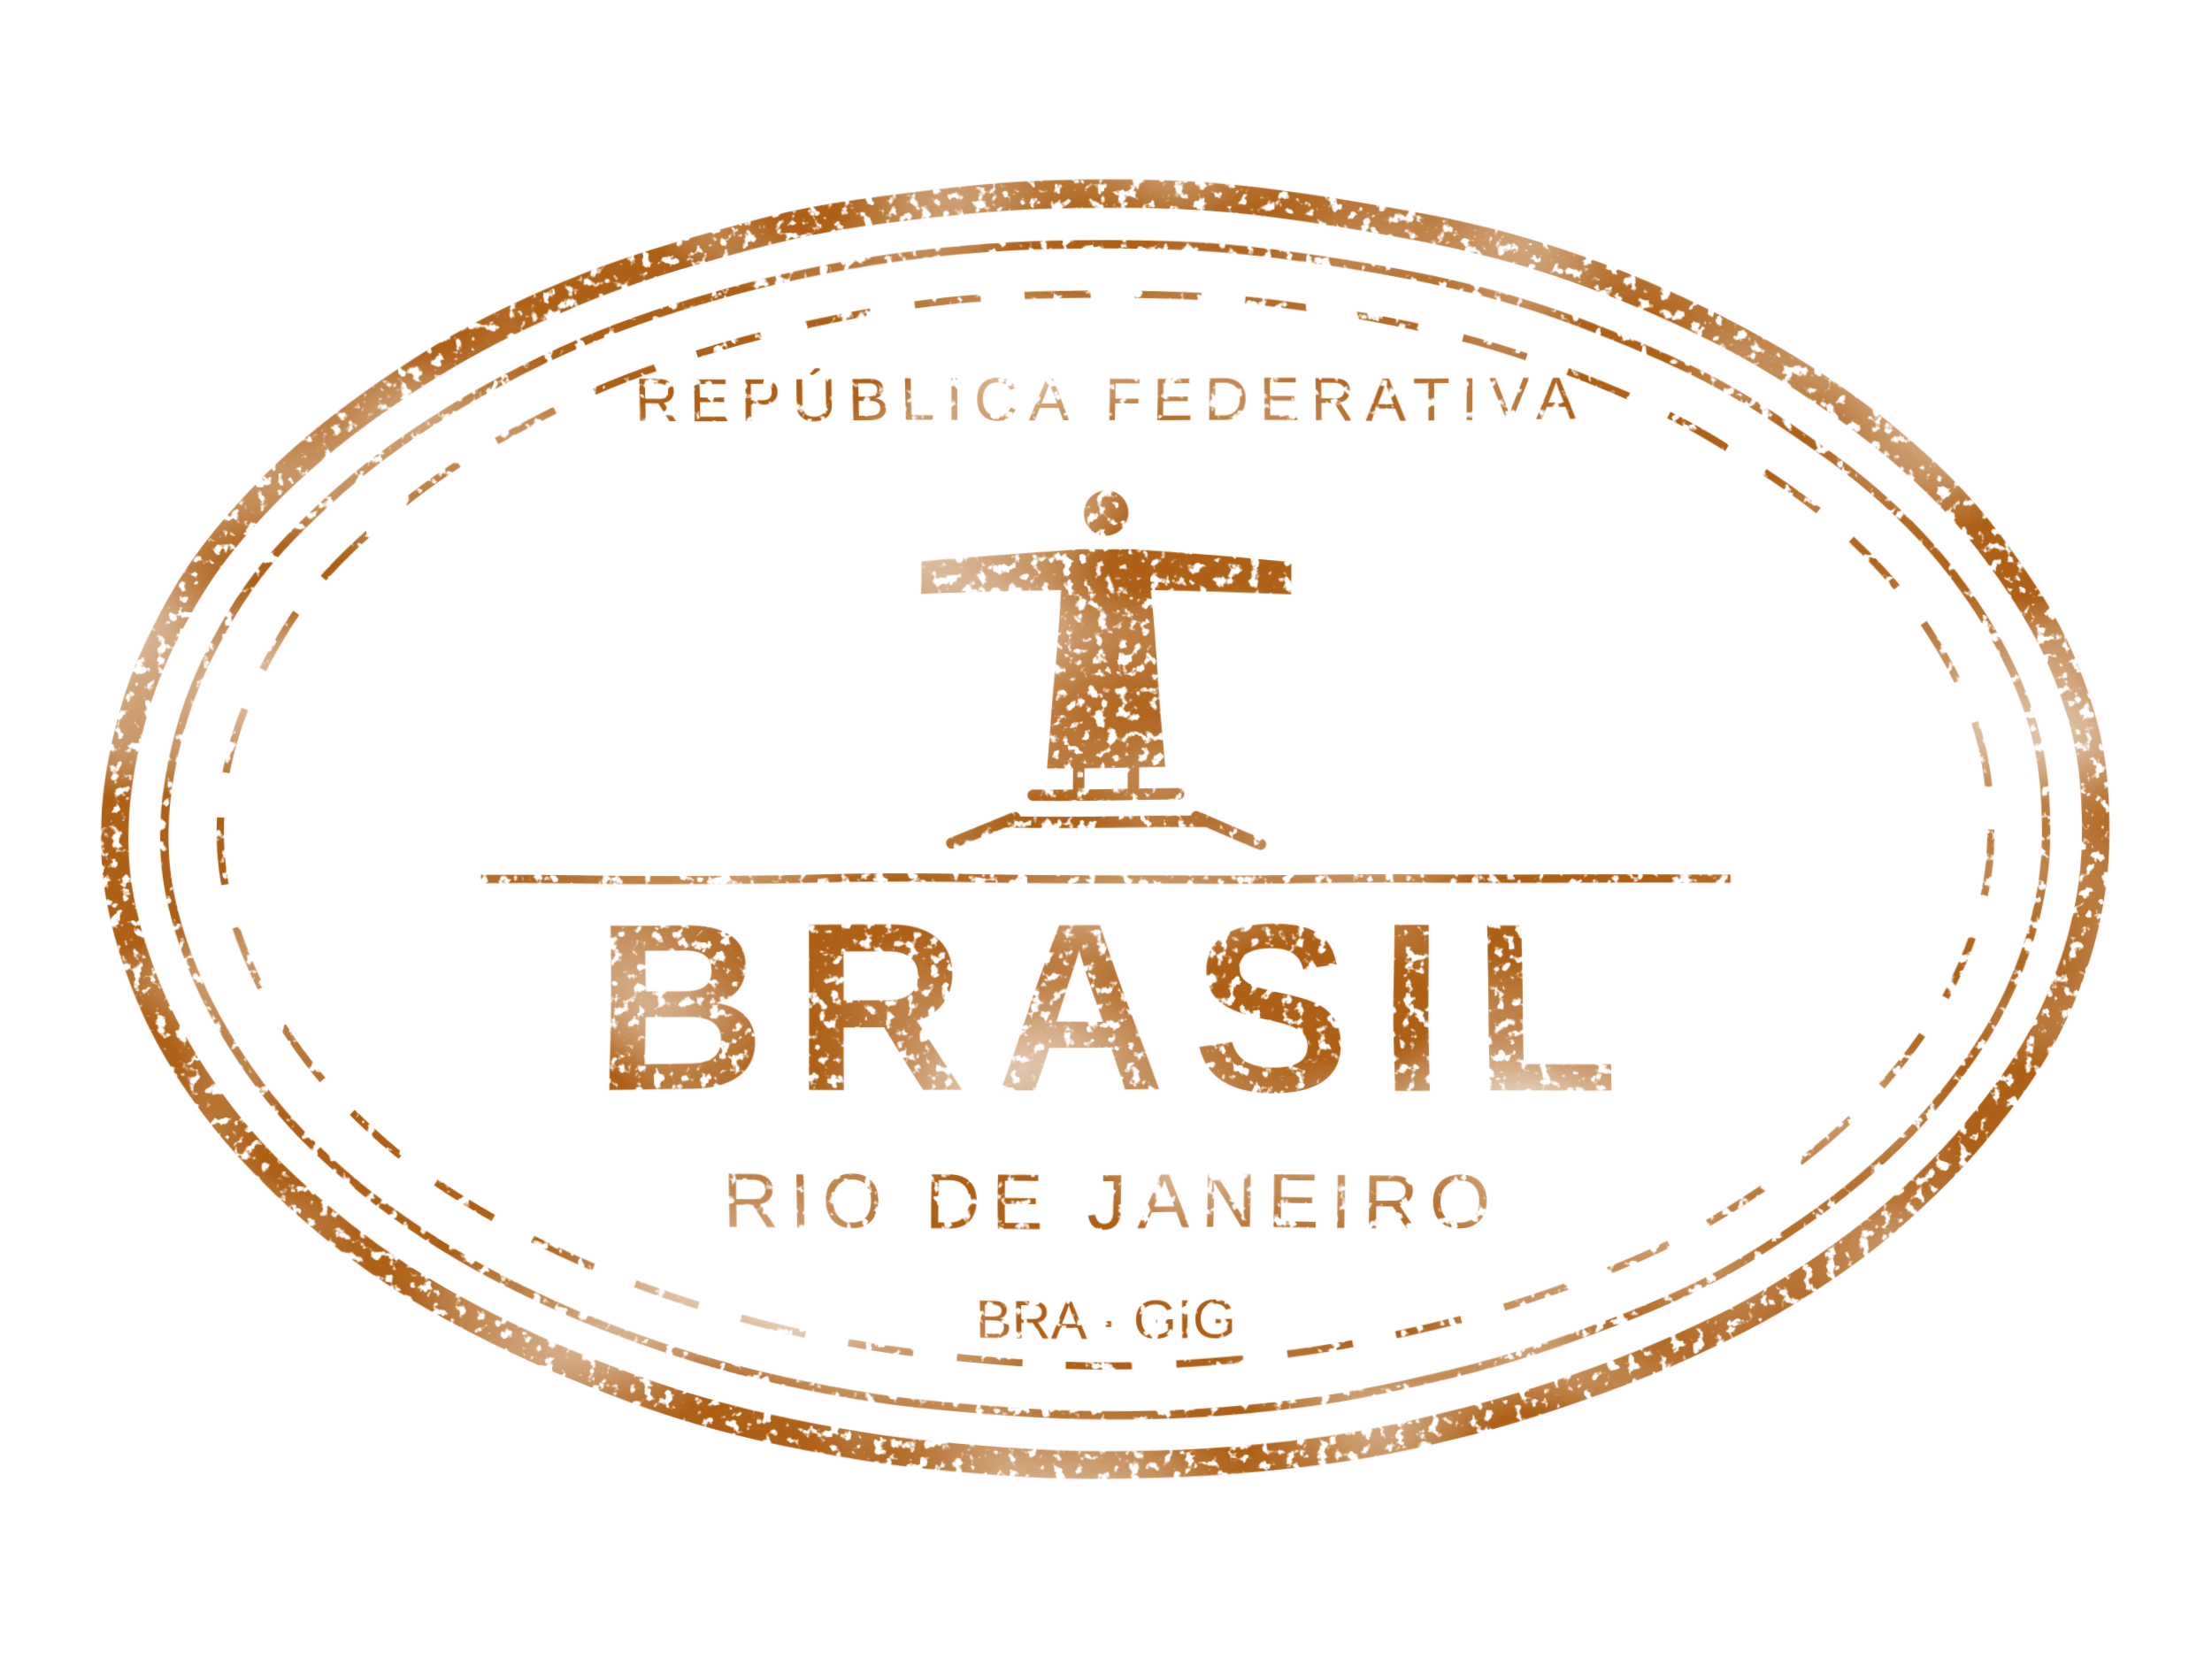
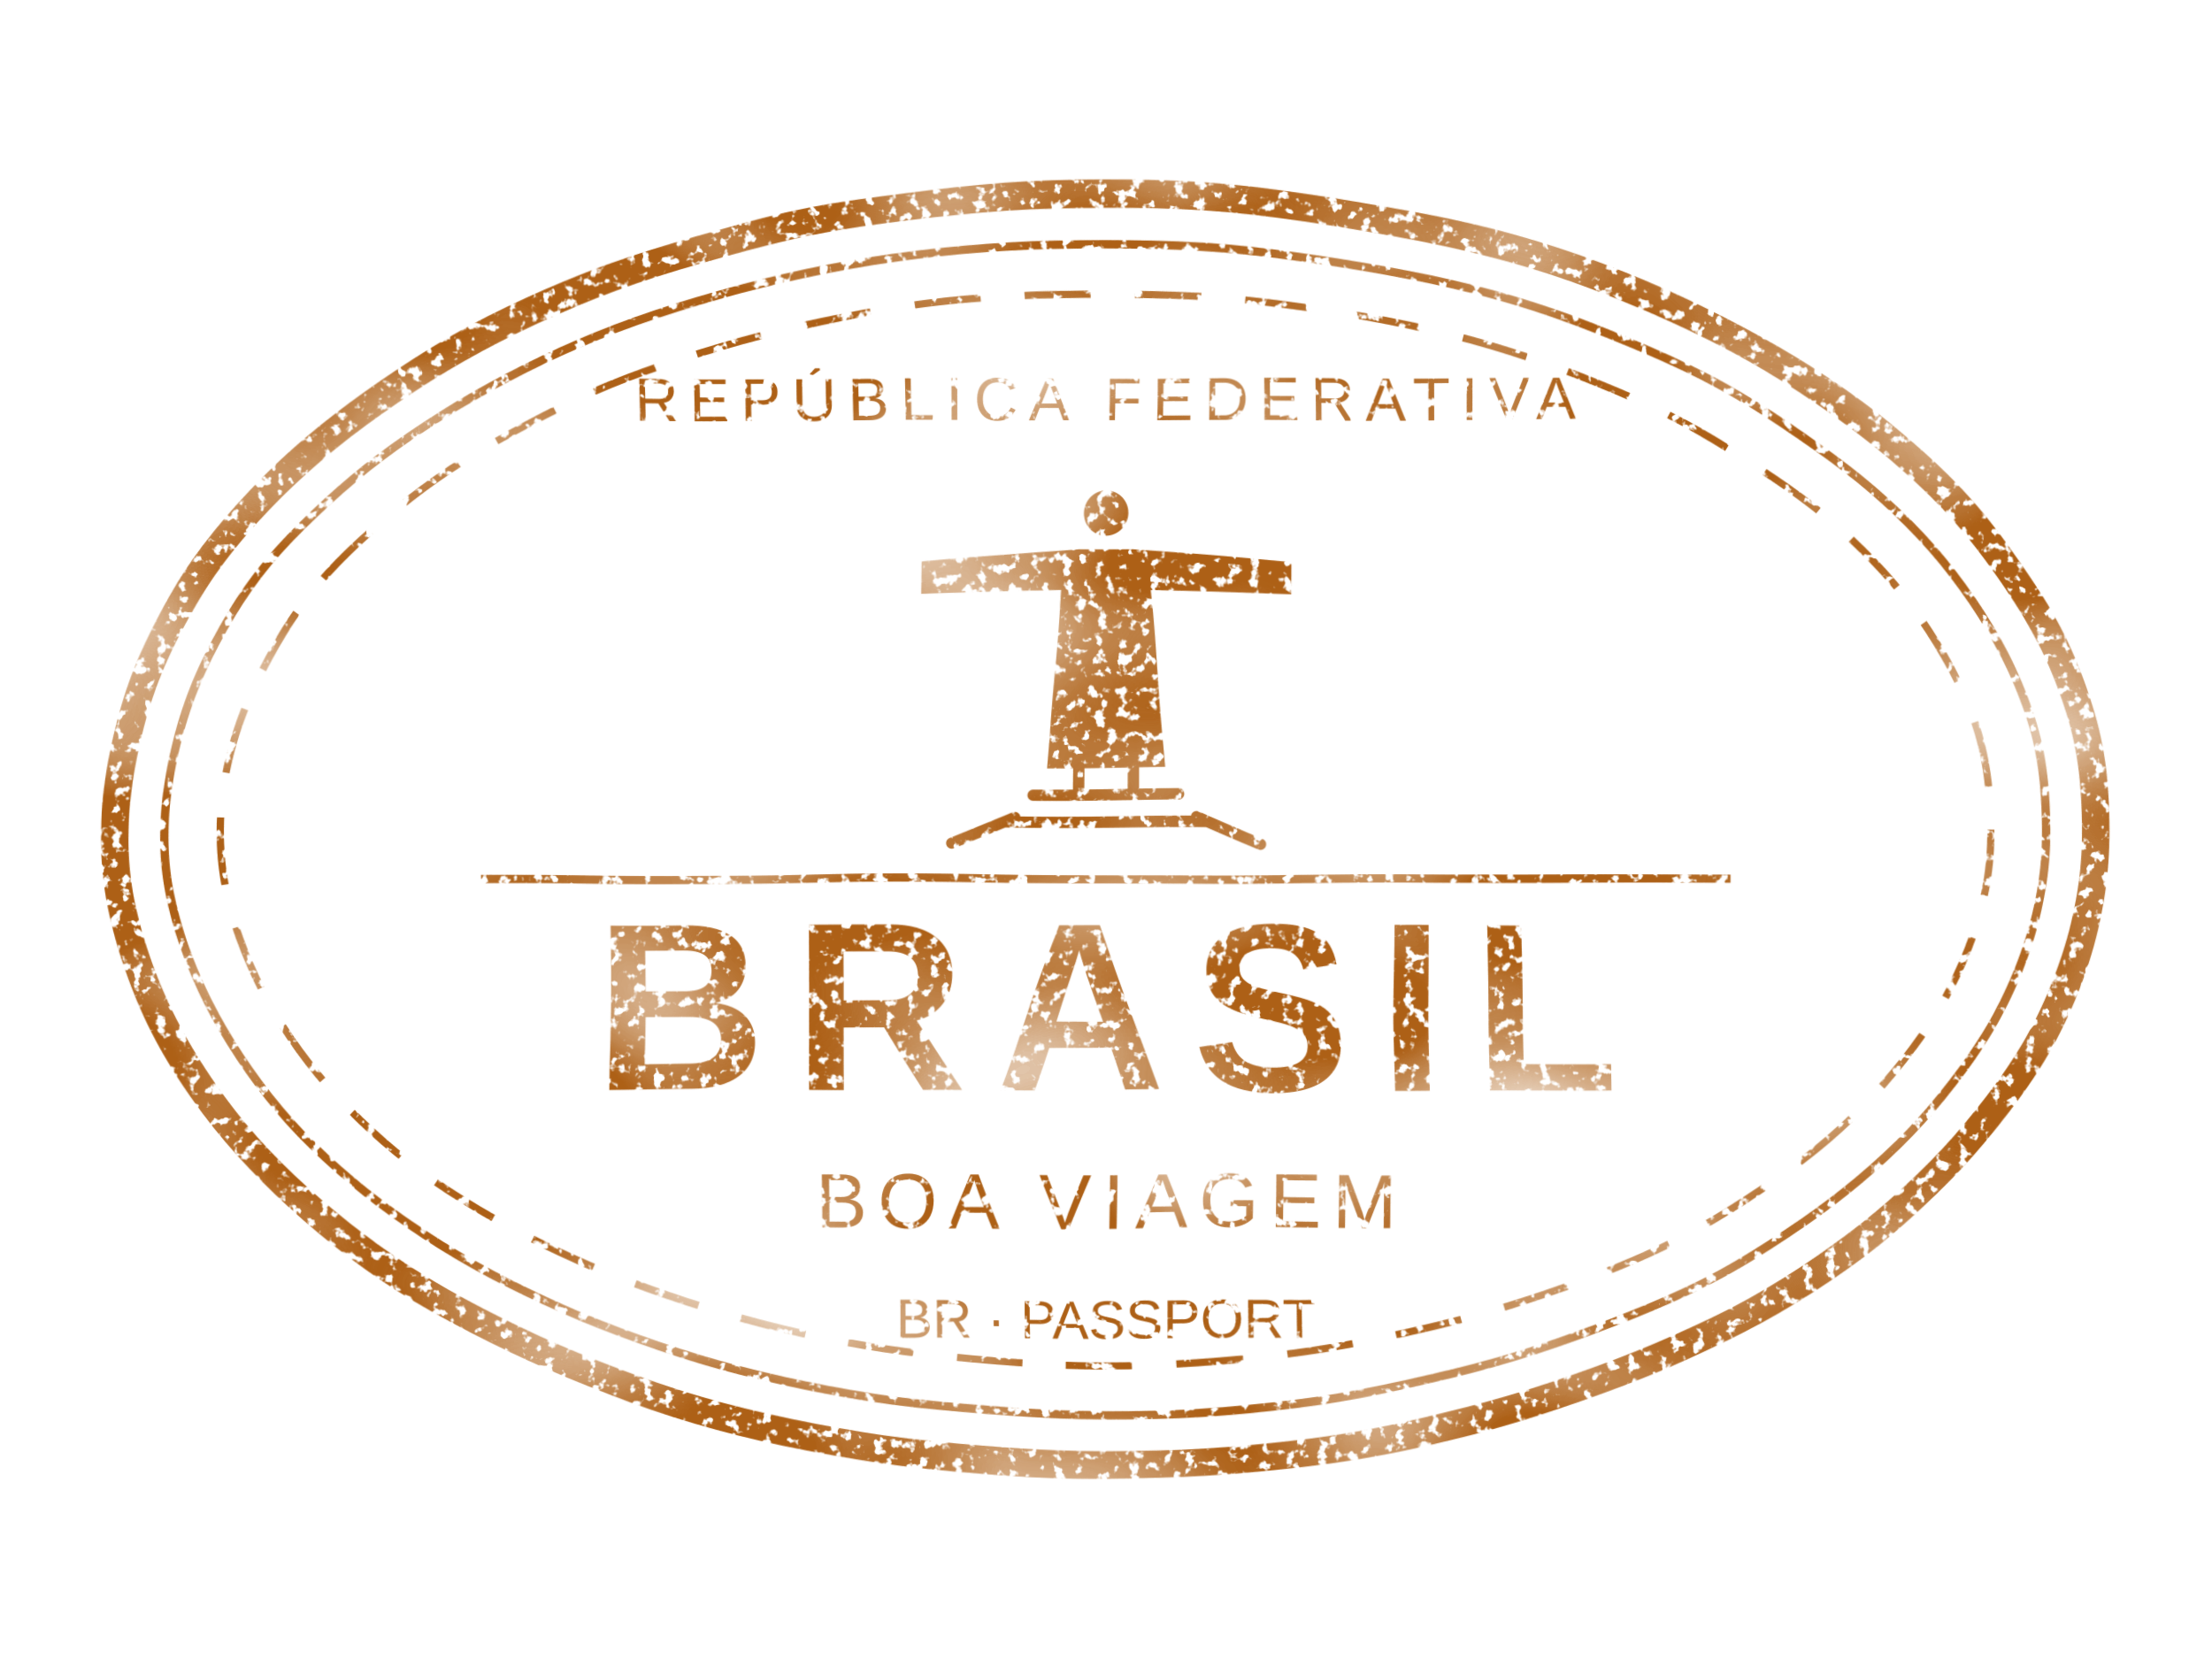
<svg xmlns="http://www.w3.org/2000/svg" viewBox="0 0 400 300" width="400" height="300" role="img" aria-labelledby="title-br">
  <defs>
    <filter id="ink-br-worn" x="-5%" y="-5%" width="110%" height="110%" color-interpolation-filters="sRGB">
      <feTurbulence type="fractalNoise" baseFrequency=".5" numOctaves="3" seed="17" result="grain" />
      <feColorMatrix in="grain" type="matrix" values="0 0 0 0 1 0 0 0 0 1 0 0 0 0 1 1 0 0 0 0" />
      <feComponentTransfer>
        <feFuncA type="linear" slope="10" intercept="-3.3" />
      </feComponentTransfer>
      <feComposite in="SourceGraphic" operator="in" result="porous" />
      <feTurbulence type="fractalNoise" baseFrequency=".019 .027" numOctaves="2" seed="41" result="pressure" />
      <feColorMatrix type="matrix" values="0 0 0 0 1 0 0 0 0 1 0 0 0 0 1 1 0 0 0 0" />
      <feComponentTransfer>
        <feFuncA type="linear" slope="1.8" intercept="-.05" />
      </feComponentTransfer>
      <feComposite in="porous" operator="in" result="ink" />
      <feDisplacementMap in="ink" in2="pressure" scale="1.15" xChannelSelector="R" yChannelSelector="G" />
      <feGaussianBlur stdDeviation=".12" />
    </filter>
  </defs>
  <g filter="url(#ink-br-worn)" color="#ad6016" fill="currentColor" font-family="Arial,Helvetica,sans-serif" text-anchor="middle">
    <g fill="none" stroke="currentColor">
      <ellipse cx="200" cy="150" rx="179" ry="115" stroke-width="5" />
      <ellipse cx="200" cy="150" rx="170" ry="106" stroke-width="1.5" />
      <ellipse cx="200" cy="150" rx="160" ry="97" stroke-dasharray="12 8" stroke-width="1.3" />
    </g>
    <text x="200" y="76" font-size="11" letter-spacing="2">REPÚBLICA FEDERATIVA</text>
    <g transform="translate(200 119) scale(0.82)" fill="none" stroke="currentColor" stroke-width="2.5" stroke-linecap="round" stroke-linejoin="round">
      <circle cy="-32" r="5" fill="currentColor" stroke="none" />
      <path d="M-6-24L-41-21V-14L-10-15L-13 24H13L10-15L41-14V-21L6-24Z" fill="currentColor" stroke="none" />
      <path d="M0-19V20M-6 23V29M6 23V29M-16 30H16M-22 36H22M-34 41L-20 35M20 35L34 41" />
    </g>
    <path d="M87 159H313" fill="none" stroke="currentColor" stroke-width="1.5" />
    <text x="200" y="197" font-size="43" font-weight="900" letter-spacing="5">BRASIL</text>
-     <text x="200" y="222" font-size="14" letter-spacing="2">RIO DE JANEIRO</text>
-     <text x="200" y="242" font-size="10">BRA · GIG</text>
+     <text x="200" y="222" font-size="14" letter-spacing="2">BOA VIAGEM</text>
+     <text x="200" y="242" font-size="10">BR · PASSPORT</text>
  </g>
</svg>
